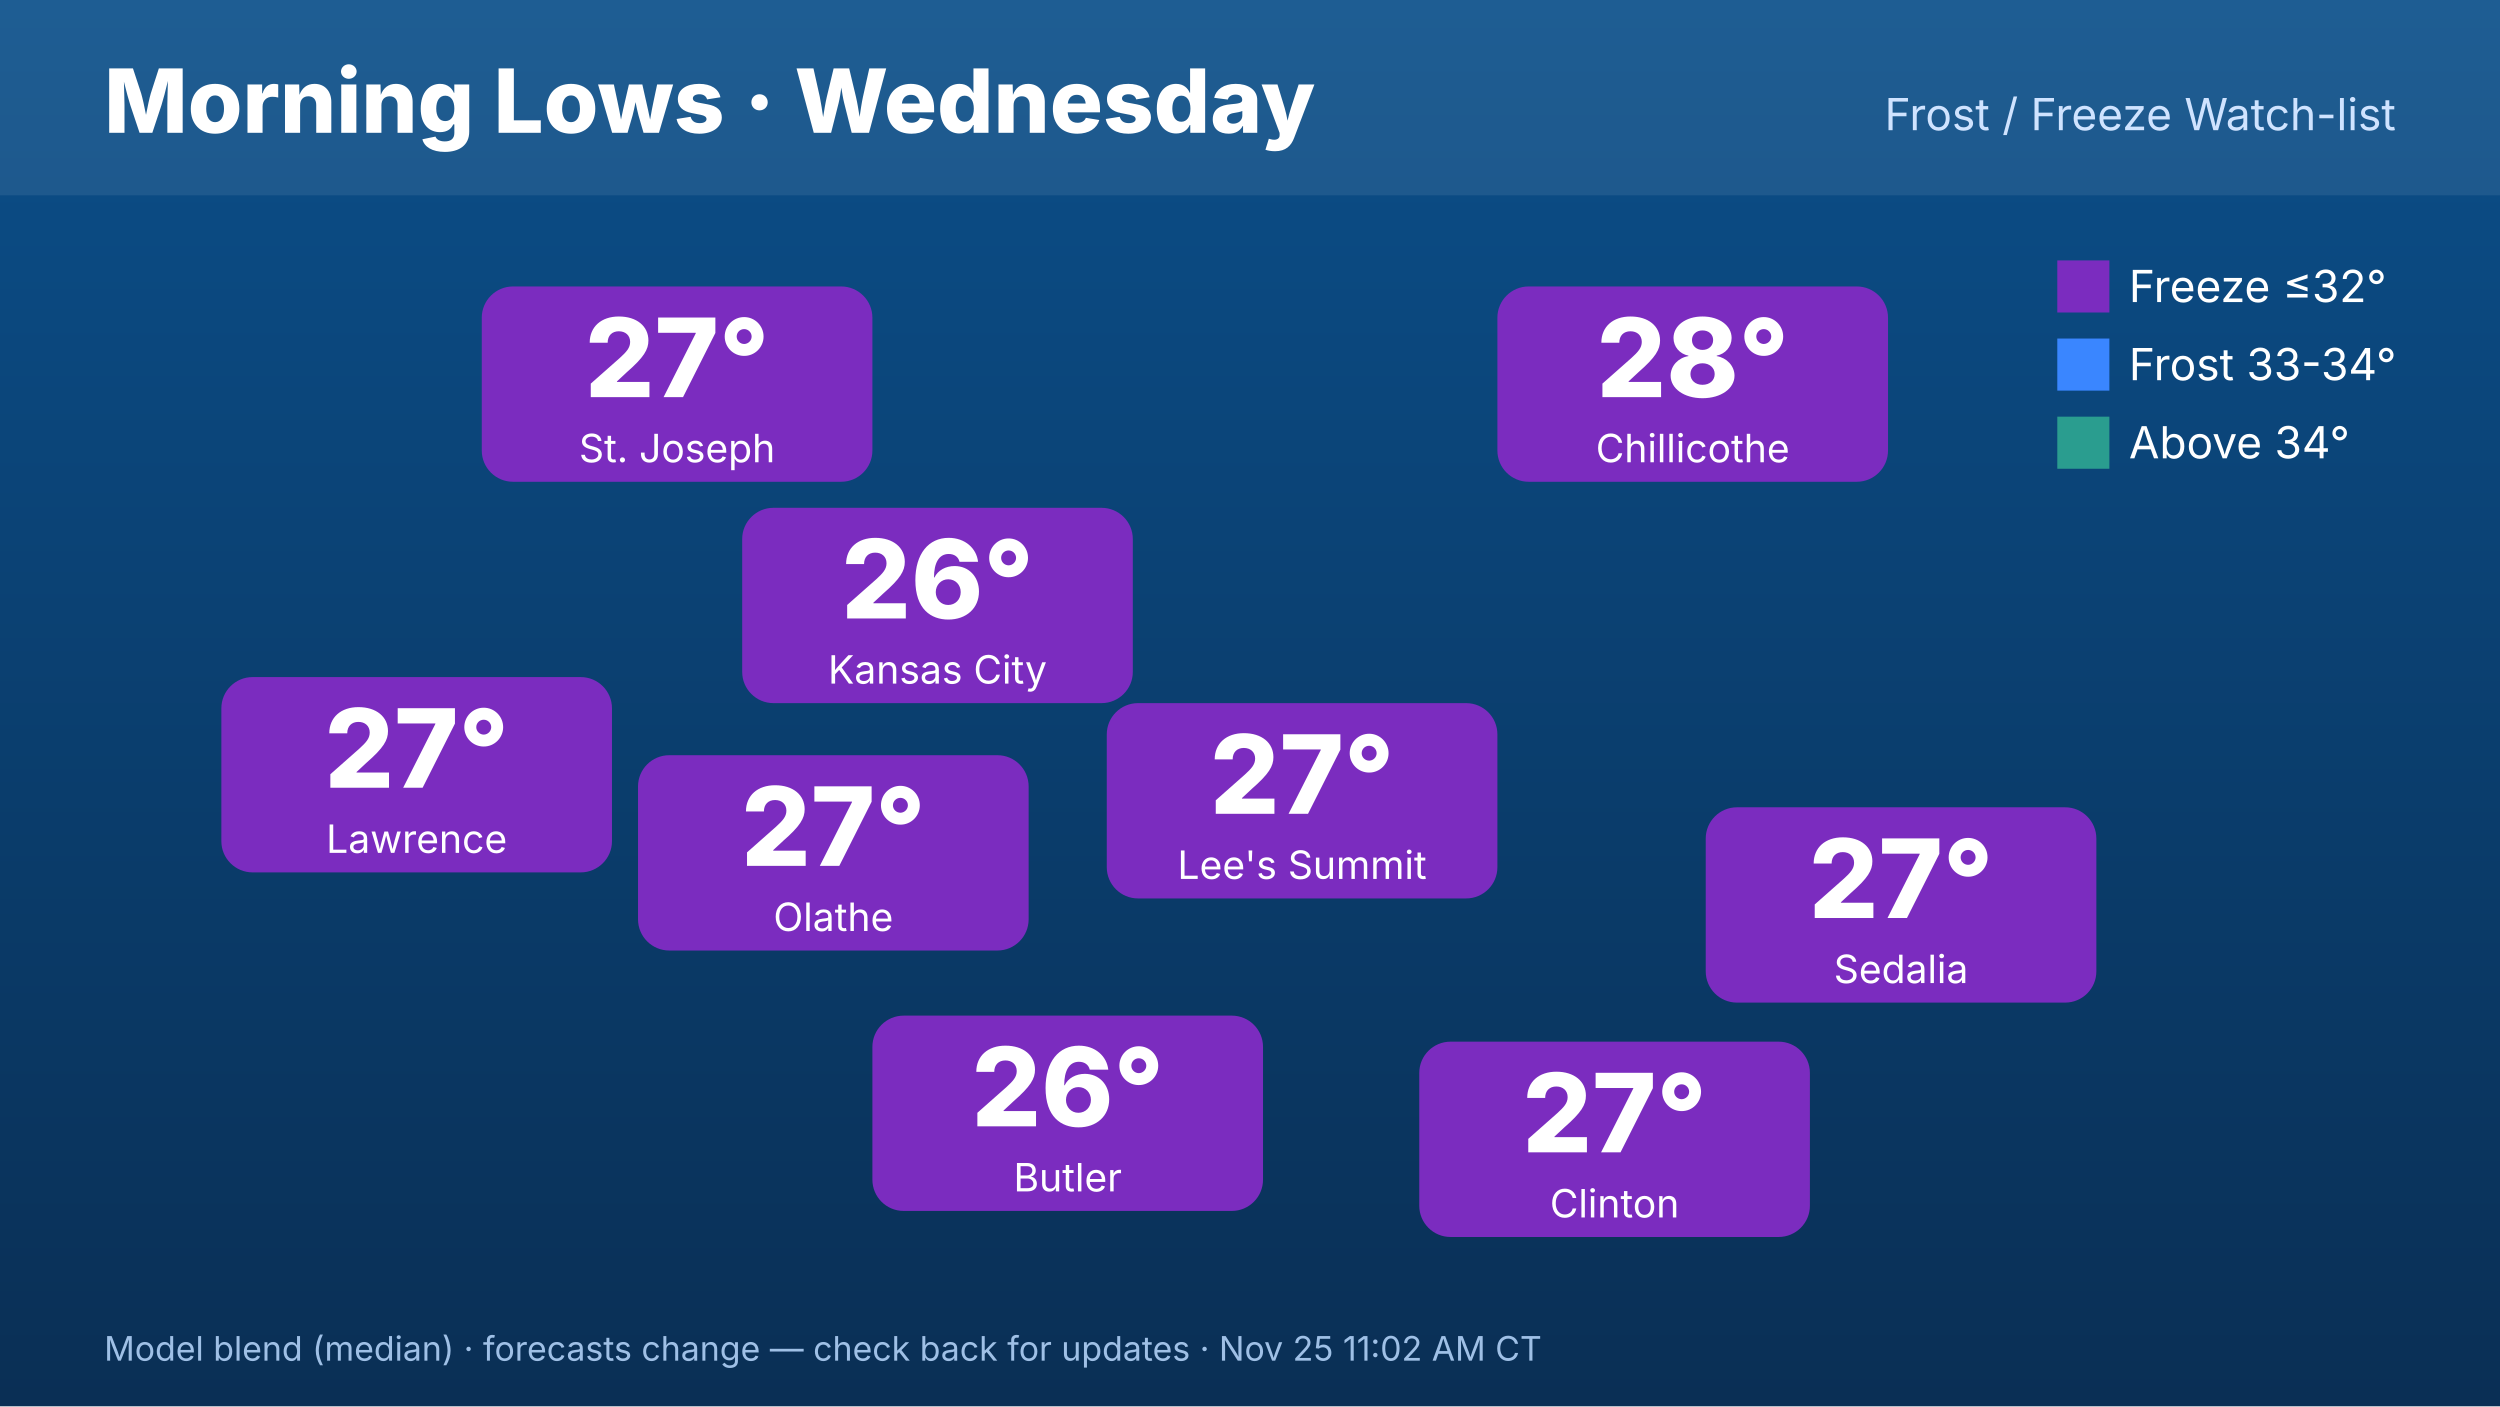
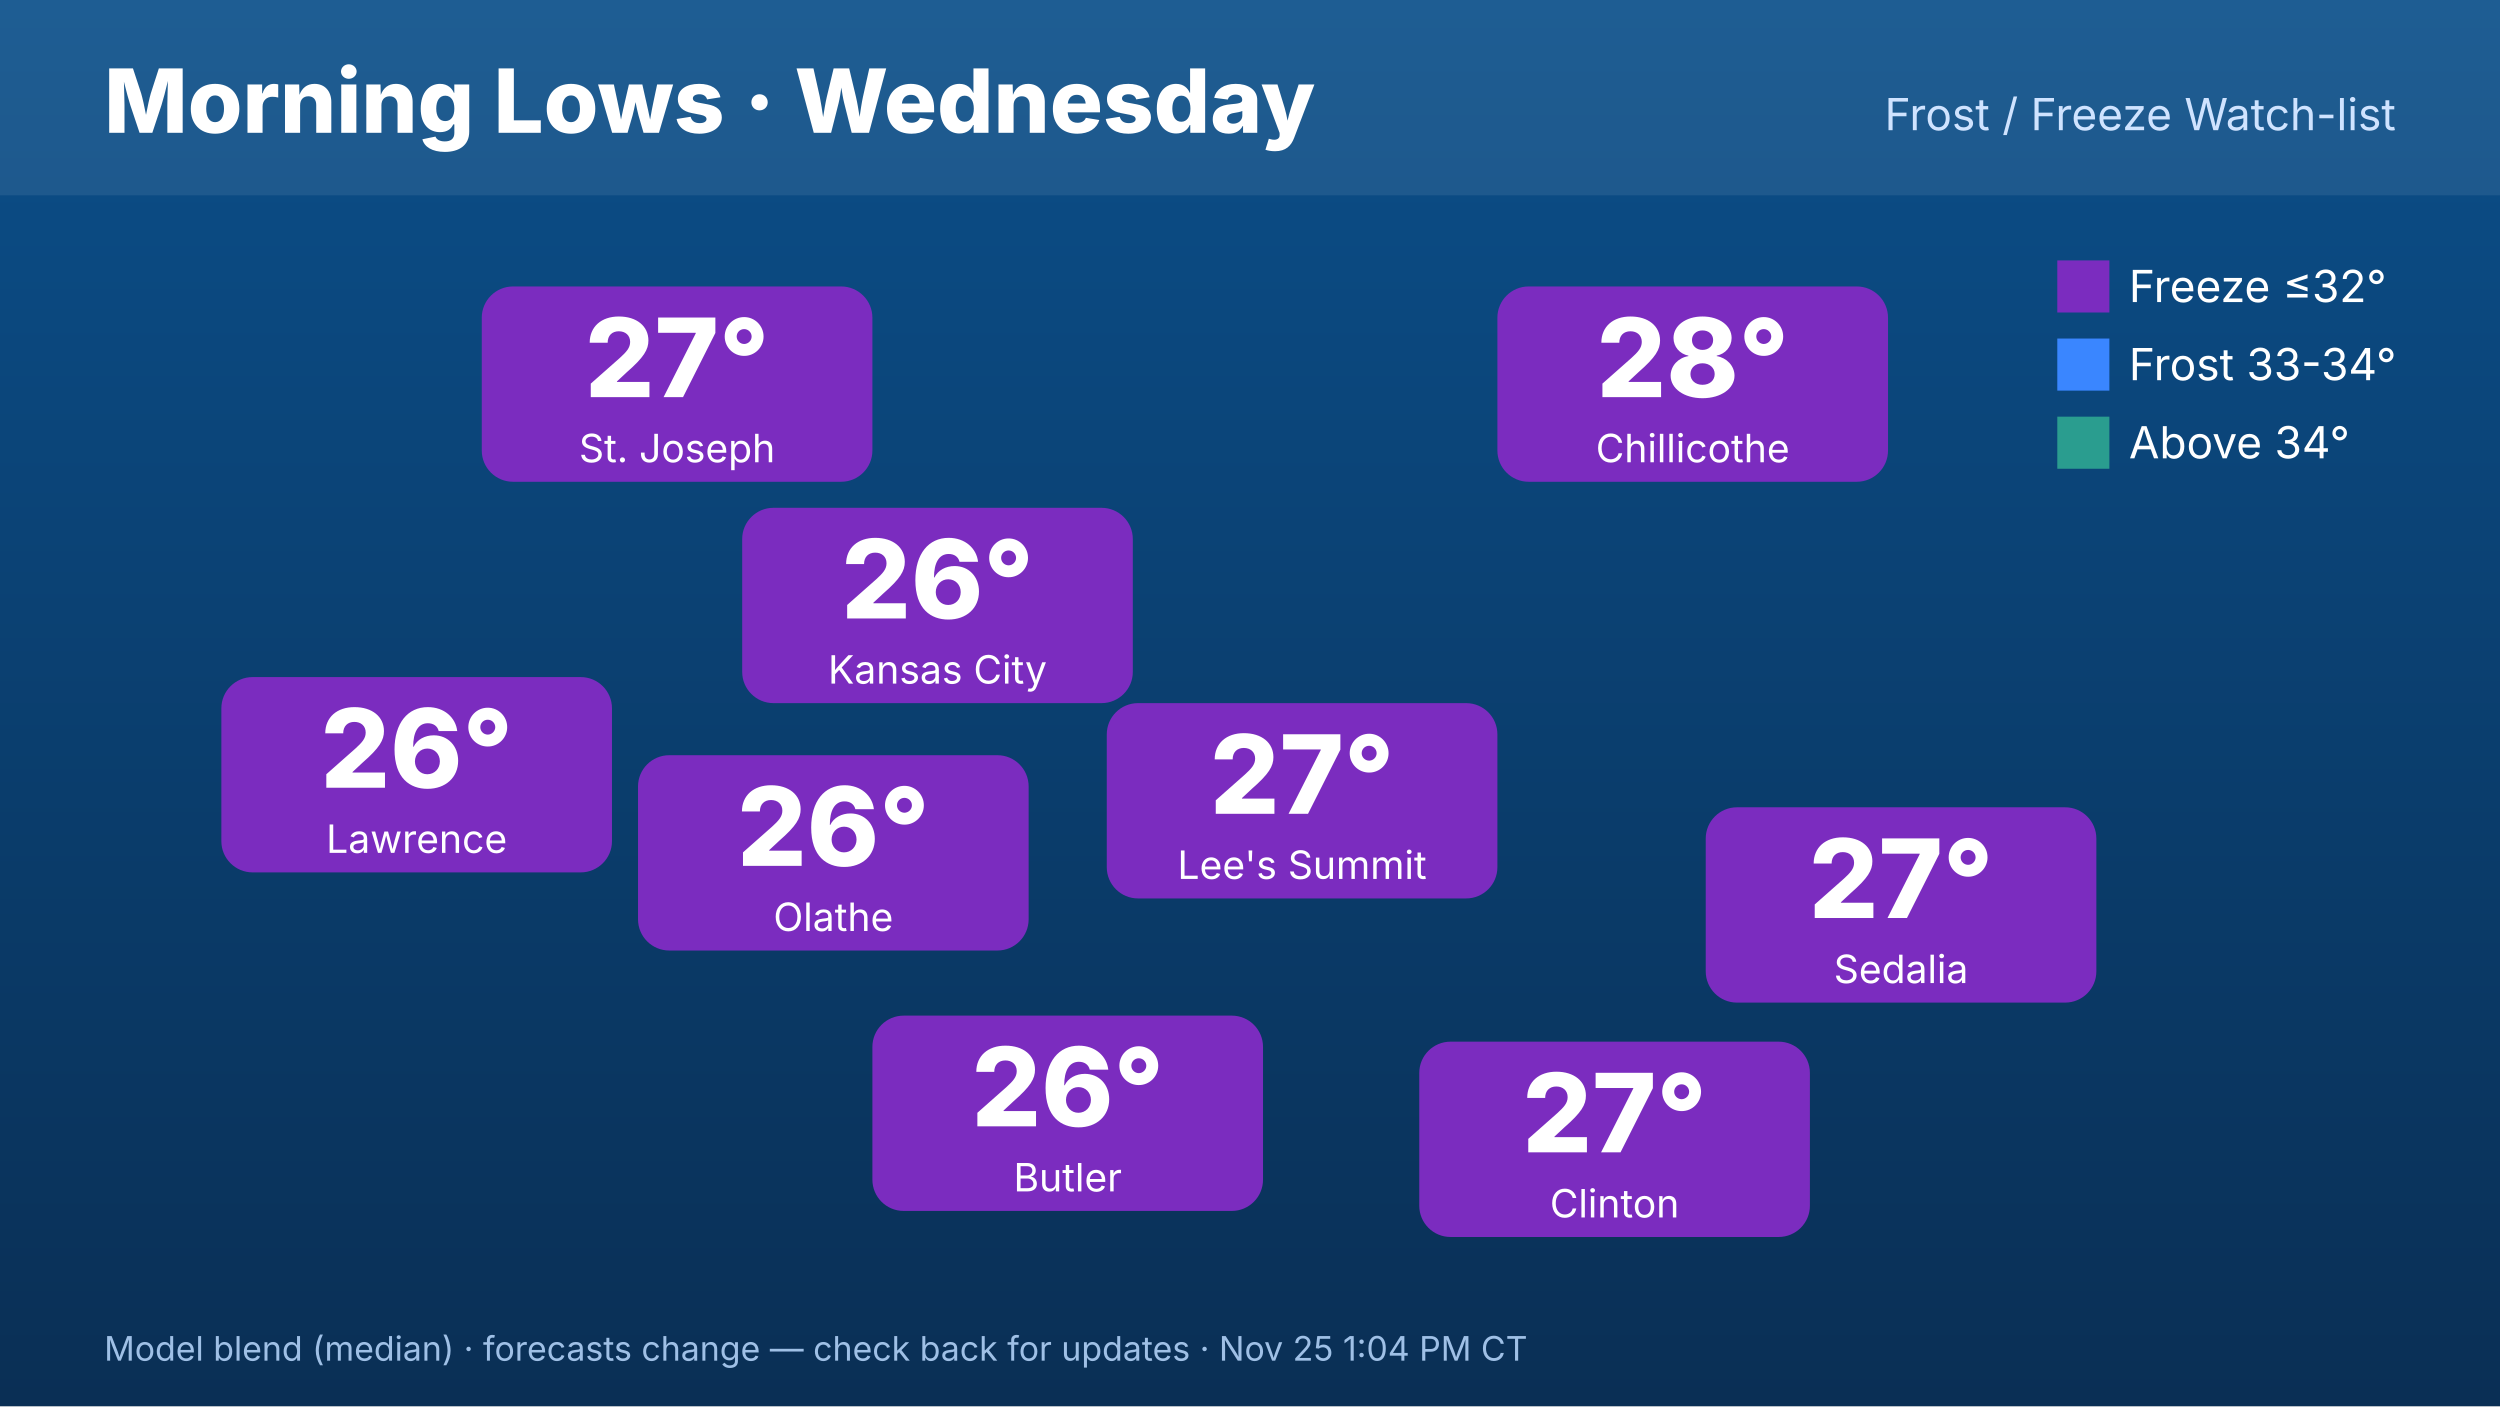
<svg xmlns="http://www.w3.org/2000/svg" width="1920" height="1080" viewBox="0 0 1920 1080" font-family="Inter,Helvetica,Arial,sans-serif">
  <defs>
    <linearGradient id="bg" x1="0" y1="0" x2="0" y2="1">
      <stop offset="0" stop-color="#0b4f8a" />
      <stop offset="1" stop-color="#0a2f55" />
    </linearGradient>
  </defs>
  <rect width="1920" height="1080" fill="url(#bg)" />
  <rect x="0" y="0" width="1920" height="150" fill="#ffffff" opacity=".08" />
  <text x="80" y="102" font-size="68" font-weight="800" fill="#fff">Morning Lows · Wednesday</text>
  <text x="1840" y="100" font-size="34" fill="#cfe3ff" text-anchor="end">Frost / Freeze Watch-list</text>
  <rect x="570" y="390" width="300" height="150" rx="24" fill="#7b2cbf" />
  <text x="720" y="475" font-size="84" font-weight="800" fill="#fff" text-anchor="middle">26°</text>
  <text x="720" y="525" font-size="30" fill="#fff" text-anchor="middle">Kansas City</text>
  <rect x="370" y="220" width="300" height="150" rx="24" fill="#7b2cbf" />
  <text x="520" y="305" font-size="84" font-weight="800" fill="#fff" text-anchor="middle">27°</text>
  <text x="520" y="355" font-size="30" fill="#fff" text-anchor="middle">St. Joseph</text>
  <rect x="170" y="520" width="300" height="150" rx="24" fill="#7b2cbf" />
-   <text x="320" y="605" font-size="84" font-weight="800" fill="#fff" text-anchor="middle">27°</text>
+   <text x="320" y="605" font-size="84" font-weight="800" fill="#fff" text-anchor="middle">26°</text>
  <text x="320" y="655" font-size="30" fill="#fff" text-anchor="middle">Lawrence</text>
  <rect x="1150" y="220" width="300" height="150" rx="24" fill="#7b2cbf" />
  <text x="1300" y="305" font-size="84" font-weight="800" fill="#fff" text-anchor="middle">28°</text>
  <text x="1300" y="355" font-size="30" fill="#fff" text-anchor="middle">Chillicothe</text>
  <rect x="1310" y="620" width="300" height="150" rx="24" fill="#7b2cbf" />
  <text x="1460" y="705" font-size="84" font-weight="800" fill="#fff" text-anchor="middle">27°</text>
  <text x="1460" y="755" font-size="30" fill="#fff" text-anchor="middle">Sedalia</text>
  <rect x="1090" y="800" width="300" height="150" rx="24" fill="#7b2cbf" />
  <text x="1240" y="885" font-size="84" font-weight="800" fill="#fff" text-anchor="middle">27°</text>
  <text x="1240" y="935" font-size="30" fill="#fff" text-anchor="middle">Clinton</text>
  <rect x="670" y="780" width="300" height="150" rx="24" fill="#7b2cbf" />
  <text x="820" y="865" font-size="84" font-weight="800" fill="#fff" text-anchor="middle">26°</text>
  <text x="820" y="915" font-size="30" fill="#fff" text-anchor="middle">Butler</text>
  <rect x="490" y="580" width="300" height="150" rx="24" fill="#7b2cbf" />
-   <text x="640" y="665" font-size="84" font-weight="800" fill="#fff" text-anchor="middle">27°</text>
+   <text x="640" y="665" font-size="84" font-weight="800" fill="#fff" text-anchor="middle">26°</text>
  <text x="640" y="715" font-size="30" fill="#fff" text-anchor="middle">Olathe</text>
  <rect x="850" y="540" width="300" height="150" rx="24" fill="#7b2cbf" />
  <text x="1000" y="625" font-size="84" font-weight="800" fill="#fff" text-anchor="middle">27°</text>
  <text x="1000" y="675" font-size="30" fill="#fff" text-anchor="middle">Lee's Summit</text>
  <g font-size="34" fill="#fff">
    <rect x="1580" y="200" width="40" height="40" fill="#7b2cbf" />
    <text x="1635" y="232">Freeze ≤32°</text>
    <rect x="1580" y="260" width="40" height="40" fill="#3a86ff" />
    <text x="1635" y="292">Frost 33-34°</text>
    <rect x="1580" y="320" width="40" height="40" fill="#2a9d8f" />
    <text x="1635" y="352">Above 34°</text>
  </g>
-   <text x="80" y="1045" font-size="26" fill="#9fc0e6">Model blend (median) · forecasts change — check back for updates · Nov 25 11:02 AM CT</text>
+   <text x="80" y="1045" font-size="26" fill="#9fc0e6">Model blend (median) · forecasts change — check back for updates · Nov 25 1:04 PM CT</text>
</svg>
